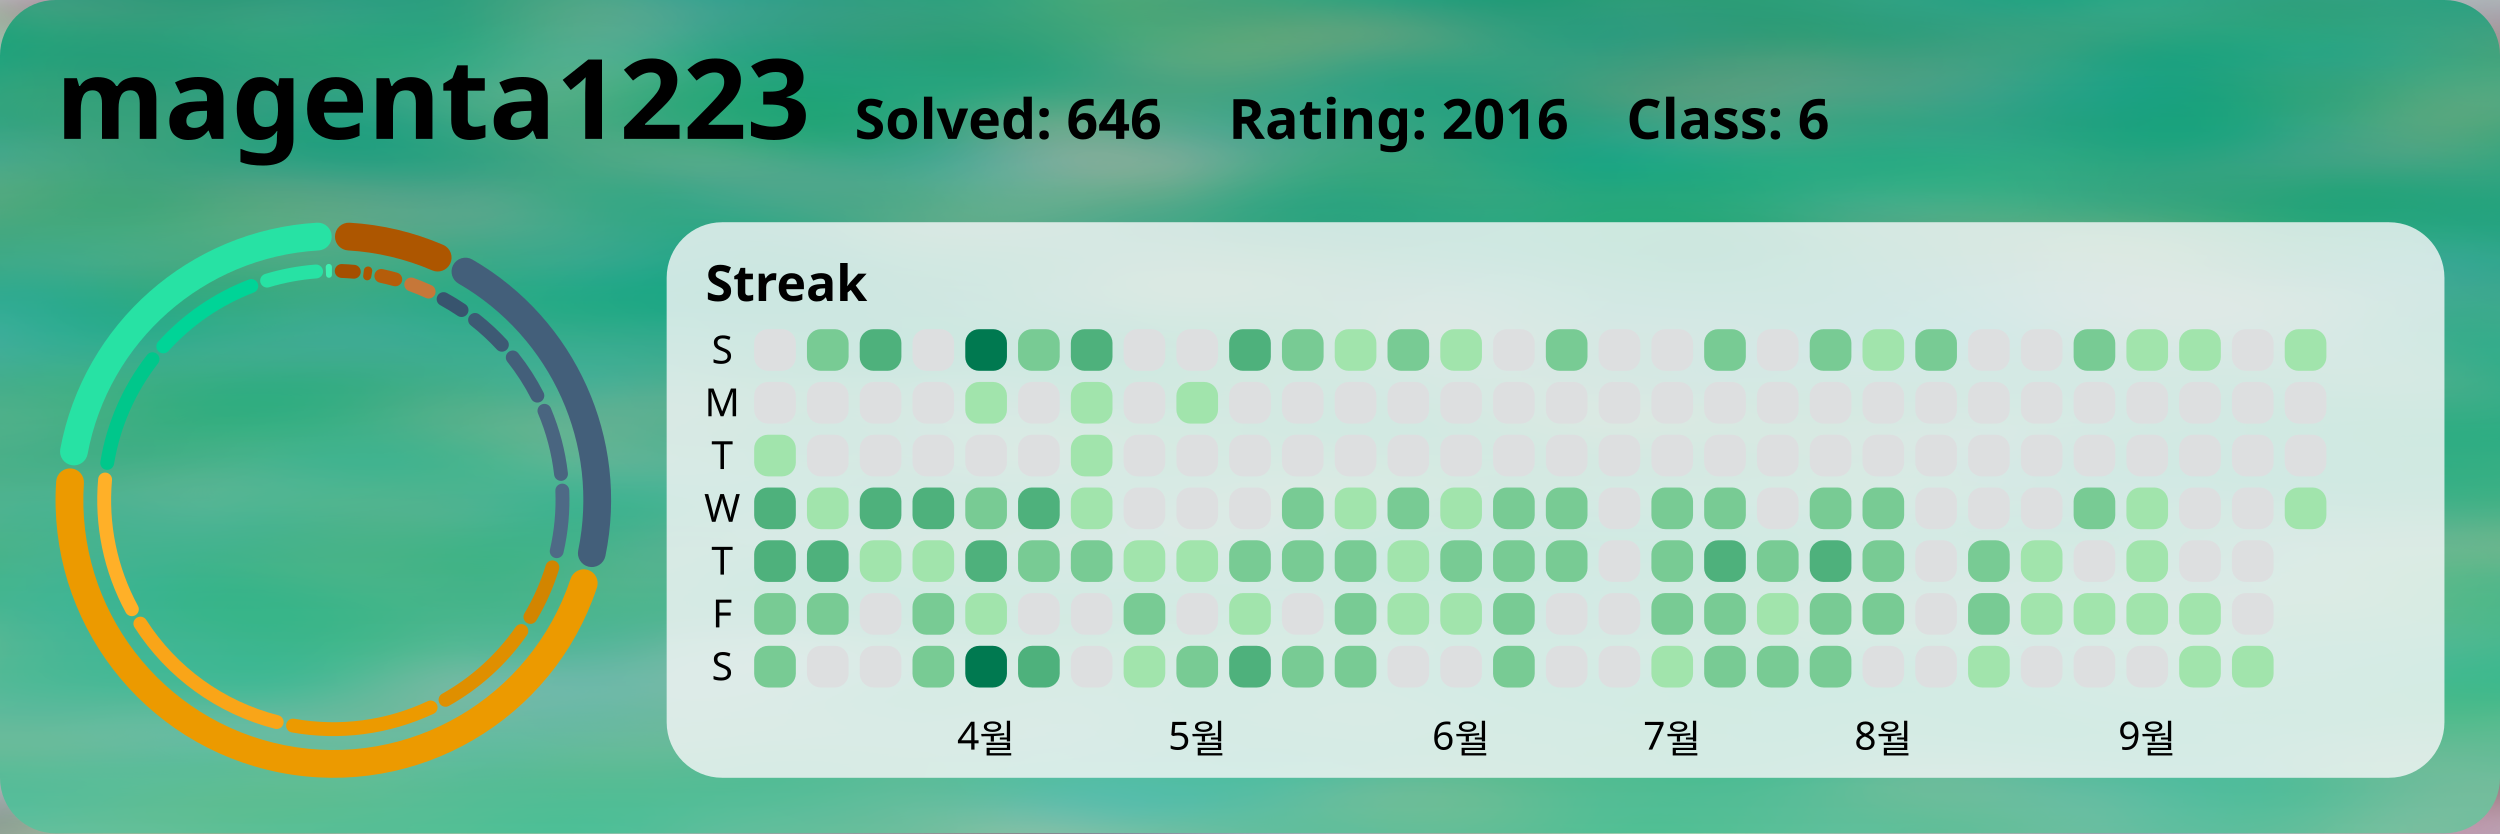
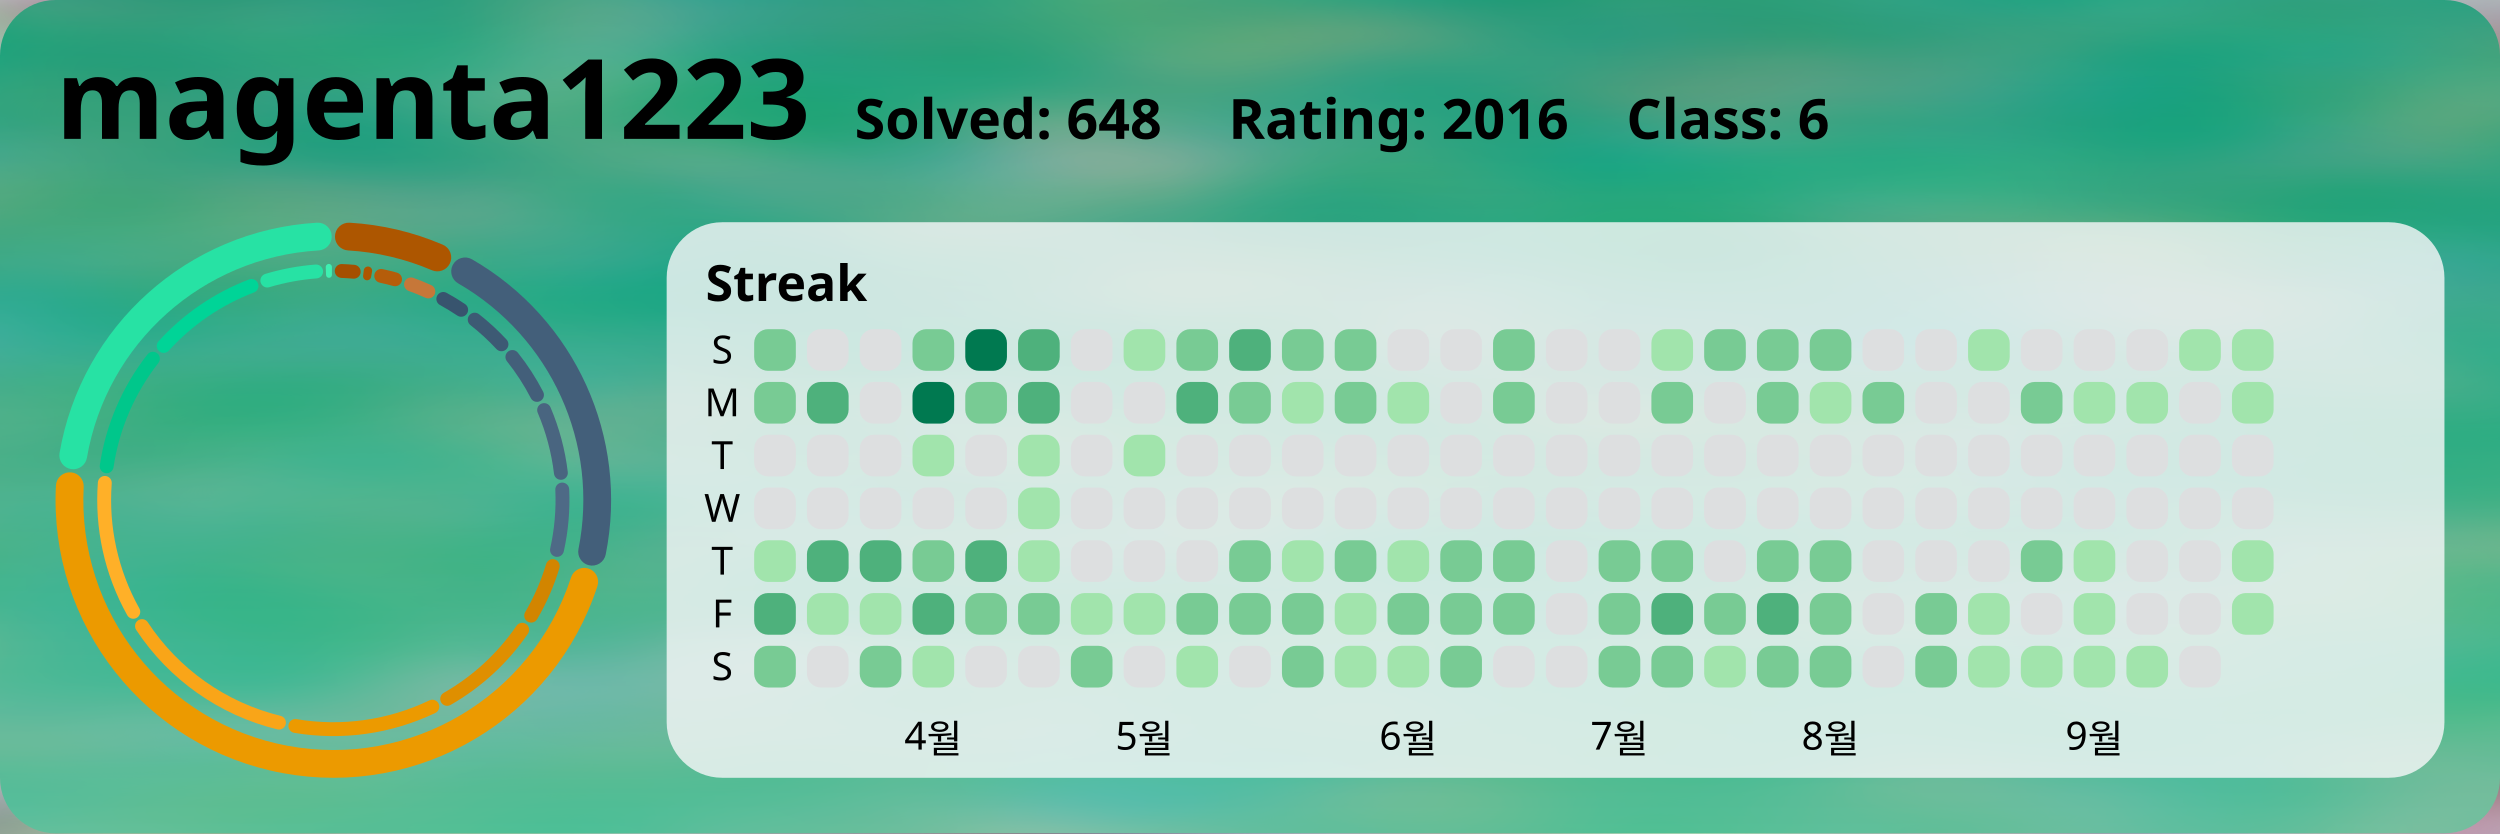
<svg xmlns="http://www.w3.org/2000/svg" id="svg" width="2700" height="900">
  <defs>
    <linearGradient id="ffflux-gradient" gradientTransform="rotate(360, 0.5, 0.5)" x1="50%" y1="0%" x2="50%" y2="100%">
      <stop id="stop1" stop-color="#00C78B" stop-opacity="1" offset="0%" />
      <stop id="stop2" stop-color="#51FDBD" stop-opacity="1" offset="100%" />
    </linearGradient>
    <filter id="ffflux-filter" x="-20%" y="-20%" width="140%" height="140%" filterUnits="objectBoundingBox" primitiveUnits="userSpaceOnUse" color-interpolation-filters="sRGB">
      <feTurbulence type="fractalNoise" baseFrequency="0.002 0.007" numOctaves="2" seed="2" stitchTiles="stitch" x="0%" y="0%" width="100%" height="100%" result="turbulence" />
      <feGaussianBlur stdDeviation="0 0" x="0%" y="0%" width="100%" height="100%" in="turbulence" edgeMode="duplicate" result="blur" />
      <feBlend mode="screen" x="0%" y="0%" width="100%" height="100%" in="SourceGraphic" in2="blur" result="blend" />
      <feComponentTransfer>
        <feFuncR type="linear" slope="0.75" />
        <feFuncG type="linear" slope="0.75" />
        <feFuncB type="linear" slope="0.75" />
      </feComponentTransfer>
    </filter>
  </defs>
  <rect width="2700" height="900" fill="url(#ffflux-gradient)" filter="url(#ffflux-filter)" rx="60" ry="60" />
  <text x="60" y="150" style="font-size: 120px; color: black; font-family: &quot;Noto Sans&quot;, sans-serif; font-weight: bold;">magenta1223</text>
-   <text x="922.984" y="150" style="font-size: 60px; color: black; font-family: &quot;Noto Sans&quot;, sans-serif; font-weight: bold;">Solved: 646</text>
+   <text x="922.984" y="150" style="font-size: 60px; color: black; font-family: &quot;Noto Sans&quot;, sans-serif; font-weight: bold;">Solved: 648</text>
  <text x="1326.672" y="150" style="font-size: 60px; color: black; font-family: &quot;Noto Sans&quot;, sans-serif; font-weight: bold;">Rating: 2016</text>
  <text x="1756.453" y="150" style="font-size: 60px; color: black; font-family: &quot;Noto Sans&quot;, sans-serif; font-weight: bold;">Class: 6</text>
  <g transform="translate(360,540)">
    <path d="M0,-255L0,-240Z" fill="#9D4900" />
-     <path d="M1.528,-247.335A7.5,7.5,0,0,1,9.302,-254.83A255,255,0,0,1,22.809,-253.978A7.5,7.5,0,0,1,29.579,-245.565L29.579,-245.565A7.5,7.5,0,0,1,21.467,-239.038A240,240,0,0,0,8.754,-239.84A7.5,7.5,0,0,1,1.528,-247.335Z" fill="#A54F00" />
-     <path d="M32.994,-248.205A4.543,4.543,0,1,1,41.974,-246.845L40.922,-240.877A4.396,4.396,0,0,1,32.232,-242.193Z" fill="#AD5600" />
-     <path d="M44.454,-243.312A7.5,7.5,0,0,1,53.411,-249.344A255,255,0,0,1,68.949,-245.502A7.5,7.5,0,0,1,74.063,-235.991L74.063,-235.991A7.5,7.5,0,0,1,64.893,-231.06A240,240,0,0,0,50.269,-234.676A7.5,7.5,0,0,1,44.454,-243.312Z" fill="#B55D0A" />
-     <path d="M76.973,-235.058A7.5,7.5,0,0,1,86.664,-239.822A255,255,0,0,1,106.055,-231.899A7.5,7.5,0,0,1,109.638,-221.713L109.638,-221.713A7.5,7.5,0,0,1,99.817,-218.258A240,240,0,0,0,81.566,-225.714A7.5,7.5,0,0,1,76.973,-235.058Z" fill="#C67739" />
-     <path d="M112.369,-220.341A7.5,7.5,0,0,1,122.68,-223.55A255,255,0,0,1,142.671,-211.353A7.5,7.5,0,0,1,144.533,-200.717L144.533,-200.717A7.5,7.5,0,0,1,134.278,-198.921A240,240,0,0,0,115.463,-210.4A7.5,7.5,0,0,1,112.369,-220.341Z" fill="#38546E" />
-     <path d="M147.002,-198.916A7.5,7.5,0,0,1,157.699,-200.389A255,255,0,0,1,187.566,-172.754A7.5,7.5,0,0,1,186.926,-161.975L186.926,-161.975A7.5,7.5,0,0,1,176.533,-162.592A240,240,0,0,0,148.423,-188.602A7.5,7.5,0,0,1,147.002,-198.916Z" fill="#3D5A74" />
-     <path d="M188.913,-159.653A7.5,7.5,0,0,1,199.662,-158.62A255,255,0,0,1,227.024,-116.126A7.5,7.5,0,0,1,223.516,-105.913L223.516,-105.913A7.5,7.5,0,0,1,213.669,-109.295A240,240,0,0,0,187.917,-149.289A7.5,7.5,0,0,1,188.913,-159.653Z" fill="#435F7A" />
-     <path d="M224.808,-103.144A7.5,7.5,0,0,1,234.886,-99.266A255,255,0,0,1,253.343,-29.021A7.5,7.5,0,0,1,246.473,-20.69L246.473,-20.69A7.5,7.5,0,0,1,238.441,-27.314A240,240,0,0,0,221.069,-93.427A7.5,7.5,0,0,1,224.808,-103.144Z" fill="#496580" />
-     <path d="M246.71,-17.643A7.5,7.5,0,0,1,254.785,-10.474A255,255,0,0,1,248.555,56.97A7.5,7.5,0,0,1,239.303,62.539L239.303,62.539A7.5,7.5,0,0,1,233.934,53.619A240,240,0,0,0,239.797,-9.858A7.5,7.5,0,0,1,246.71,-17.643Z" fill="#4E6A86" />
-     <path d="M238.512,65.491A7.5,7.5,0,0,1,243.74,74.94A255,255,0,0,1,219.291,130.14A7.5,7.5,0,0,1,208.781,132.618L208.781,132.618A7.5,7.5,0,0,1,206.392,122.485A240,240,0,0,0,229.402,70.531A7.5,7.5,0,0,1,238.512,65.491Z" fill="#D28500" />
-     <path d="M207.127,135.188A7.5,7.5,0,0,1,209.22,145.781A255,255,0,0,1,124.842,222.35A7.5,7.5,0,0,1,114.5,219.241L114.5,219.241A7.5,7.5,0,0,1,117.498,209.271A240,240,0,0,0,196.913,137.206A7.5,7.5,0,0,1,207.127,135.188Z" fill="#DF8F00" />
-     <path d="M111.783,220.639A7.5,7.5,0,0,1,108.299,230.86A255,255,0,0,1,-44.858,251.023A7.5,7.5,0,0,1,-50.869,242.053L-50.869,242.053A7.5,7.5,0,0,1,-42.219,236.257A240,240,0,0,0,101.929,217.28A7.5,7.5,0,0,1,111.783,220.639Z" fill="#EC9A00" />
-     <path d="M-53.855,241.406A7.5,7.5,0,0,1,-63.039,247.085A255,255,0,0,1,-214.715,137.559A7.5,7.5,0,0,1,-212.213,127.054L-212.213,127.054A7.5,7.5,0,0,1,-202.085,129.467A240,240,0,0,0,-59.331,232.551A7.5,7.5,0,0,1,-53.855,241.406Z" fill="#F9A518" />
-     <path d="M-213.766,124.423A7.5,7.5,0,0,1,-224.172,121.539A255,255,0,0,1,-253.978,-22.809A7.5,7.5,0,0,1,-245.565,-29.579L-245.565,-29.579A7.5,7.5,0,0,1,-239.038,-21.467A240,240,0,0,0,-210.986,114.39A7.5,7.5,0,0,1,-213.766,124.423Z" fill="#FFB028" />
-     <path d="M-245.181,-32.61A7.5,7.5,0,0,1,-251.639,-41.264A255,255,0,0,1,-201.19,-156.676A7.5,7.5,0,0,1,-190.452,-157.814L-190.452,-157.814A7.5,7.5,0,0,1,-189.356,-147.46A240,240,0,0,0,-236.837,-38.837A7.5,7.5,0,0,1,-245.181,-32.61Z" fill="#00C78B" />
-     <path d="M-188.488,-160.155A7.5,7.5,0,0,1,-189.232,-170.927A255,255,0,0,1,-91.298,-238.096A7.5,7.5,0,0,1,-81.516,-233.521L-81.516,-233.521A7.5,7.5,0,0,1,-85.927,-224.09A240,240,0,0,0,-178.101,-160.873A7.5,7.5,0,0,1,-188.488,-160.155Z" fill="#00D497" />
-     <path d="M-78.625,-234.51A7.5,7.5,0,0,1,-73.697,-244.118A255,255,0,0,1,-19.176,-254.278A7.5,7.5,0,0,1,-11.117,-247.09L-11.117,-247.09A7.5,7.5,0,0,1,-18.048,-239.32A240,240,0,0,0,-69.362,-229.759A7.5,7.5,0,0,1,-78.625,-234.51Z" fill="#27E2A4" />
-     <path d="M-8.229,-251.471A3.352,3.352,0,1,1,-1.528,-251.601L-1.528,-243.142A3.188,3.188,0,0,1,-7.901,-243.018Z" fill="#3EF0B1" />
+     <path d="M1.528,-247.335A7.5,7.5,0,0,1,9.302,-254.83A255,255,0,0,1,22.711,-253.987A7.5,7.5,0,0,1,29.483,-245.576L29.483,-245.576A7.5,7.5,0,0,1,21.375,-239.046A240,240,0,0,0,8.754,-239.84A7.5,7.5,0,0,1,1.528,-247.335Z" fill="#A54F00" />
+     <path d="M32.9,-248.236A4.524,4.524,0,1,1,41.845,-246.886L40.789,-240.881A4.377,4.377,0,0,1,32.136,-242.188Z" fill="#AD5600" />
+     <path d="M44.323,-243.336A7.5,7.5,0,0,1,53.277,-249.372A255,255,0,0,1,68.715,-245.567A7.5,7.5,0,0,1,73.838,-236.062L73.838,-236.062A7.5,7.5,0,0,1,64.673,-231.122A240,240,0,0,0,50.143,-234.703A7.5,7.5,0,0,1,44.323,-243.336Z" fill="#B55D0A" />
+     <path d="M76.748,-235.131A7.5,7.5,0,0,1,86.435,-239.904A255,255,0,0,1,105.723,-232.051A7.5,7.5,0,0,1,109.321,-221.869L109.321,-221.869A7.5,7.5,0,0,1,99.504,-218.401A240,240,0,0,0,81.35,-225.792A7.5,7.5,0,0,1,76.748,-235.131Z" fill="#C67739" />
+     <path d="M112.054,-220.502A7.5,7.5,0,0,1,122.359,-223.726A255,255,0,0,1,142.26,-211.629A7.5,7.5,0,0,1,144.144,-200.997L144.144,-200.997A7.5,7.5,0,0,1,133.892,-199.181A240,240,0,0,0,115.162,-210.565A7.5,7.5,0,0,1,112.054,-220.502Z" fill="#38546E" />
+     <path d="M146.616,-199.2A7.5,7.5,0,0,1,157.311,-200.695A255,255,0,0,1,187.107,-173.251A7.5,7.5,0,0,1,186.495,-162.47L186.495,-162.47A7.5,7.5,0,0,1,176.101,-163.06A240,240,0,0,0,148.057,-188.889A7.5,7.5,0,0,1,146.616,-199.2Z" fill="#3D5A74" />
+     <path d="M188.488,-160.154A7.5,7.5,0,0,1,199.24,-159.149A255,255,0,0,1,226.617,-116.918A7.5,7.5,0,0,1,223.145,-106.693L223.145,-106.693A7.5,7.5,0,0,1,213.287,-110.04A240,240,0,0,0,187.52,-149.788A7.5,7.5,0,0,1,188.488,-160.154Z" fill="#435F7A" />
+     <path d="M224.446,-103.928A7.5,7.5,0,0,1,234.538,-100.085A255,255,0,0,1,253.207,-30.185A7.5,7.5,0,0,1,246.375,-21.822L246.375,-21.822A7.5,7.5,0,0,1,238.313,-28.409A240,240,0,0,0,220.741,-94.198A7.5,7.5,0,0,1,224.446,-103.928Z" fill="#496580" />
+     <path d="M246.626,-18.777A7.5,7.5,0,0,1,254.734,-11.644A255,255,0,0,1,248.872,55.568A7.5,7.5,0,0,1,239.652,61.189L239.652,61.189A7.5,7.5,0,0,1,234.232,52.299A240,240,0,0,0,239.75,-10.959A7.5,7.5,0,0,1,246.626,-18.777Z" fill="#4E6A86" />
+     <path d="M238.878,64.145A7.5,7.5,0,0,1,244.158,73.564A255,255,0,0,1,220.144,128.691A7.5,7.5,0,0,1,209.651,131.239L209.651,131.239A7.5,7.5,0,0,1,207.195,121.121A240,240,0,0,0,229.796,69.237A7.5,7.5,0,0,1,238.878,64.145Z" fill="#D28500" />
+     <path d="M208.013,133.819A7.5,7.5,0,0,1,210.176,144.398A255,255,0,0,1,126.662,221.318A7.5,7.5,0,0,1,116.295,218.294L116.295,218.294A7.5,7.5,0,0,1,119.211,208.3A240,240,0,0,0,197.813,135.904A7.5,7.5,0,0,1,208.013,133.819Z" fill="#DF8F00" />
+     <path d="M113.59,219.715A7.5,7.5,0,0,1,110.189,229.964A255,255,0,0,1,-42.264,251.473A7.5,7.5,0,0,1,-48.367,242.565L-48.367,242.565A7.5,7.5,0,0,1,-39.778,236.681A240,240,0,0,0,103.708,216.436A7.5,7.5,0,0,1,113.59,219.715Z" fill="#EC9A00" />
+     <path d="M-51.36,241.949A7.5,7.5,0,0,1,-60.485,247.723A255,255,0,0,1,-212.929,140.308A7.5,7.5,0,0,1,-210.561,129.773L-210.561,129.773A7.5,7.5,0,0,1,-200.403,132.055A240,240,0,0,0,-56.927,233.151A7.5,7.5,0,0,1,-51.36,241.949Z" fill="#F9A518" />
+     <path d="M-212.149,127.161A7.5,7.5,0,0,1,-222.591,124.412A255,255,0,0,1,-254.289,-19.026A7.5,7.5,0,0,1,-245.978,-25.92L-245.978,-25.92A7.5,7.5,0,0,1,-239.331,-17.906A240,240,0,0,0,-209.497,117.093A7.5,7.5,0,0,1,-212.149,127.161Z" fill="#FFB028" />
+     <path d="M-245.639,-28.957A7.5,7.5,0,0,1,-252.226,-37.514A255,255,0,0,1,-200.769,-157.216A7.5,7.5,0,0,1,-190.028,-158.324L-190.028,-158.324A7.5,7.5,0,0,1,-188.959,-147.968A240,240,0,0,0,-237.389,-35.307A7.5,7.5,0,0,1,-245.639,-28.957Z" fill="#00C78B" />
+     <path d="M-188.057,-160.66A7.5,7.5,0,0,1,-188.773,-171.435A255,255,0,0,1,-91.056,-238.188A7.5,7.5,0,0,1,-81.28,-233.604L-81.28,-233.604A7.5,7.5,0,0,1,-85.7,-224.177A240,240,0,0,0,-177.669,-161.35A7.5,7.5,0,0,1,-188.057,-160.66Z" fill="#00D497" />
+     <path d="M-78.387,-234.59A7.5,7.5,0,0,1,-73.449,-244.193A255,255,0,0,1,-19.145,-254.28A7.5,7.5,0,0,1,-11.088,-247.091L-11.088,-247.091A7.5,7.5,0,0,1,-18.019,-239.323A240,240,0,0,0,-69.128,-229.829A7.5,7.5,0,0,1,-78.387,-234.59Z" fill="#27E2A4" />
+     <path d="M-8.2,-251.487A3.337,3.337,0,1,1,-1.528,-251.616L-1.528,-243.128A3.173,3.173,0,0,1,-7.872,-243.005Z" fill="#3EF0B1" />
    <path d="M0,-255L0,-240Z" fill="#51FDBD" />
    <path d="M0,-255L0,-240Z" fill="#009EE5" />
    <path d="M0,-255L0,-240Z" fill="#00A9F0" />
    <path d="M0,-255L0,-240Z" fill="#00B4FC" />
    <path d="M0,-255L0,-240Z" fill="#2BBFFF" />
    <path d="M0,-255L0,-240Z" fill="#41CAFF" />
    <path d="M0,-255L0,-240Z" fill="#E0004C" />
    <path d="M0,-255L0,-240Z" fill="#EA0053" />
    <path d="M0,-255L0,-240Z" fill="#F5005A" />
    <path d="M0,-255L0,-240Z" fill="#FF0062" />
    <path d="M0,-255L0,-240Z" fill="#CE3D38" />
-     <path d="M1.761,-284.507A15,15,0,0,1,17.643,-299.481A300,300,0,0,1,118.64,-275.544A15,15,0,0,1,126.113,-255.035L126.113,-255.035A15,15,0,0,1,106.776,-247.99A270,270,0,0,0,15.879,-269.533A15,15,0,0,1,1.761,-284.507Z" fill="#AD5600" />
-     <path d="M129.26,-253.454A15,15,0,0,1,150.173,-259.708A300,300,0,0,1,293.843,60.469A15,15,0,0,1,275.268,71.935L275.268,71.935A15,15,0,0,1,264.458,54.422A270,270,0,0,0,135.156,-233.737A15,15,0,0,1,129.26,-253.454Z" fill="#435F7A" />
-     <path d="M274.357,75.337A15,15,0,0,1,284.71,94.553A300,300,0,0,1,-299.323,-20.147A15,15,0,0,1,-282.471,-34.021L-282.471,-34.021A15,15,0,0,1,-269.39,-18.132A270,270,0,0,0,256.239,85.098A15,15,0,0,1,274.357,75.337Z" fill="#EC9A00" />
-     <path d="M-282.028,-37.515A15,15,0,0,1,-294.887,-55.153A300,300,0,0,1,-17.643,-299.481A15,15,0,0,1,-1.761,-284.507L-1.761,-284.507A15,15,0,0,1,-15.879,-269.533A270,270,0,0,0,-265.398,-49.638A15,15,0,0,1,-282.028,-37.515Z" fill="#27E2A4" />
+     <path d="M1.761,-284.507A15,15,0,0,1,17.643,-299.481A300,300,0,0,1,118.245,-275.714A15,15,0,0,1,125.747,-255.215L125.747,-255.215A15,15,0,0,1,106.421,-248.142A270,270,0,0,0,15.879,-269.533A15,15,0,0,1,1.761,-284.507Z" fill="#AD5600" />
+     <path d="M128.897,-253.639A15,15,0,0,1,149.801,-259.922A300,300,0,0,1,294.179,58.811A15,15,0,0,1,275.669,70.381L275.669,70.381A15,15,0,0,1,264.761,52.93A270,270,0,0,0,134.821,-233.93A15,15,0,0,1,128.897,-253.639Z" fill="#435F7A" />
+     <path d="M274.777,73.789A15,15,0,0,1,285.238,92.946A300,300,0,0,1,-299.589,-15.689A15,15,0,0,1,-282.946,-29.812L-282.946,-29.812A15,15,0,0,1,-269.631,-14.12A270,270,0,0,0,256.715,83.652A15,15,0,0,1,274.777,73.789Z" fill="#EC9A00" />
+     <path d="M-282.555,-33.312A15,15,0,0,1,-295.675,-50.757A300,300,0,0,1,-17.643,-299.481A15,15,0,0,1,-1.761,-284.507L-1.761,-284.507A15,15,0,0,1,-15.879,-269.533A270,270,0,0,0,-266.107,-45.682A15,15,0,0,1,-282.555,-33.312Z" fill="#27E2A4" />
    <path d="M0,-300L0,-270Z" fill="#00B4FC" />
    <path d="M0,-300L0,-270Z" fill="#F5005A" />
  </g>
  <rect transform="translate(720,240)" width="1920" height="600" rx="60" ry="60" style="fill: rgb(247, 248, 249); opacity: 0.8;" />
  <text transform="translate(720,240)" x="42" y="66" style="dominant-baseline: middle; font-size: 54px; color: black; font-family: &quot;Noto Sans&quot;, sans-serif; font-weight: bold;">Streak</text>
  <g transform="translate(780,378)">
    <text x="0" y="0" style="text-anchor: middle; dominant-baseline: middle; font-size: 42px; color: black; font-family: &quot;Noto Sans&quot;, sans-serif;">S</text>
    <text x="0" y="57" style="text-anchor: middle; dominant-baseline: middle; font-size: 42px; color: black; font-family: &quot;Noto Sans&quot;, sans-serif;">M</text>
    <text x="0" y="114" style="text-anchor: middle; dominant-baseline: middle; font-size: 42px; color: black; font-family: &quot;Noto Sans&quot;, sans-serif;">T</text>
    <text x="0" y="171" style="text-anchor: middle; dominant-baseline: middle; font-size: 42px; color: black; font-family: &quot;Noto Sans&quot;, sans-serif;">W</text>
    <text x="0" y="228" style="text-anchor: middle; dominant-baseline: middle; font-size: 42px; color: black; font-family: &quot;Noto Sans&quot;, sans-serif;">T</text>
    <text x="0" y="285" style="text-anchor: middle; dominant-baseline: middle; font-size: 42px; color: black; font-family: &quot;Noto Sans&quot;, sans-serif;">F</text>
    <text x="0" y="342" style="text-anchor: middle; dominant-baseline: middle; font-size: 42px; color: black; font-family: &quot;Noto Sans&quot;, sans-serif;">S</text>
-     <rect rx="15" ry="15" width="45" height="45" fill="#DDDFE0" x="34.5" y="-22.5" />
-     <rect rx="15" ry="15" width="45" height="45" fill="#DDDFE0" x="34.5" y="34.5" />
-     <rect rx="15" ry="15" width="45" height="45" fill="#A1E4AC" x="34.5" y="91.5" />
-     <rect rx="15" ry="15" width="45" height="45" fill="#4EB17C" x="34.5" y="148.5" />
-     <rect rx="15" ry="15" width="45" height="45" fill="#4EB17C" x="34.5" y="205.5" />
-     <rect rx="15" ry="15" width="45" height="45" fill="#78CB94" x="34.5" y="262.5" />
+     <rect rx="15" ry="15" width="45" height="45" fill="#78CB94" x="34.5" y="-22.5" />
+     <rect rx="15" ry="15" width="45" height="45" fill="#78CB94" x="34.5" y="34.5" />
+     <rect rx="15" ry="15" width="45" height="45" fill="#DDDFE0" x="34.5" y="91.5" />
+     <rect rx="15" ry="15" width="45" height="45" fill="#DDDFE0" x="34.5" y="148.5" />
+     <rect rx="15" ry="15" width="45" height="45" fill="#A1E4AC" x="34.5" y="205.5" />
+     <rect rx="15" ry="15" width="45" height="45" fill="#4EB17C" x="34.5" y="262.5" />
    <rect rx="15" ry="15" width="45" height="45" fill="#78CB94" x="34.5" y="319.5" />
-     <rect rx="15" ry="15" width="45" height="45" fill="#78CB94" x="91.5" y="-22.5" />
-     <rect rx="15" ry="15" width="45" height="45" fill="#DDDFE0" x="91.5" y="34.5" />
+     <rect rx="15" ry="15" width="45" height="45" fill="#DDDFE0" x="91.5" y="-22.5" />
+     <rect rx="15" ry="15" width="45" height="45" fill="#4EB17C" x="91.5" y="34.5" />
    <rect rx="15" ry="15" width="45" height="45" fill="#DDDFE0" x="91.5" y="91.5" />
-     <rect rx="15" ry="15" width="45" height="45" fill="#A1E4AC" x="91.5" y="148.5" />
+     <rect rx="15" ry="15" width="45" height="45" fill="#DDDFE0" x="91.5" y="148.5" />
    <rect rx="15" ry="15" width="45" height="45" fill="#4EB17C" x="91.5" y="205.5" />
-     <rect rx="15" ry="15" width="45" height="45" fill="#78CB94" x="91.5" y="262.5" />
+     <rect rx="15" ry="15" width="45" height="45" fill="#A1E4AC" x="91.5" y="262.5" />
    <rect rx="15" ry="15" width="45" height="45" fill="#DDDFE0" x="91.5" y="319.5" />
-     <rect rx="15" ry="15" width="45" height="45" fill="#4EB17C" x="148.5" y="-22.5" />
+     <rect rx="15" ry="15" width="45" height="45" fill="#DDDFE0" x="148.5" y="-22.5" />
    <rect rx="15" ry="15" width="45" height="45" fill="#DDDFE0" x="148.5" y="34.5" />
    <rect rx="15" ry="15" width="45" height="45" fill="#DDDFE0" x="148.5" y="91.5" />
-     <rect rx="15" ry="15" width="45" height="45" fill="#4EB17C" x="148.5" y="148.5" />
-     <rect rx="15" ry="15" width="45" height="45" fill="#A1E4AC" x="148.5" y="205.5" />
-     <rect rx="15" ry="15" width="45" height="45" fill="#DDDFE0" x="148.5" y="262.5" />
-     <rect rx="15" ry="15" width="45" height="45" fill="#DDDFE0" x="148.5" y="319.5" />
-     <rect rx="15" ry="15" width="45" height="45" fill="#DDDFE0" x="205.5" y="-22.5" />
-     <rect rx="15" ry="15" width="45" height="45" fill="#DDDFE0" x="205.5" y="34.5" />
-     <rect rx="15" ry="15" width="45" height="45" fill="#DDDFE0" x="205.5" y="91.5" />
-     <rect rx="15" ry="15" width="45" height="45" fill="#4EB17C" x="205.5" y="148.5" />
-     <rect rx="15" ry="15" width="45" height="45" fill="#A1E4AC" x="205.5" y="205.5" />
-     <rect rx="15" ry="15" width="45" height="45" fill="#78CB94" x="205.5" y="262.5" />
-     <rect rx="15" ry="15" width="45" height="45" fill="#78CB94" x="205.5" y="319.5" />
+     <rect rx="15" ry="15" width="45" height="45" fill="#DDDFE0" x="148.5" y="148.5" />
+     <rect rx="15" ry="15" width="45" height="45" fill="#4EB17C" x="148.5" y="205.5" />
+     <rect rx="15" ry="15" width="45" height="45" fill="#A1E4AC" x="148.5" y="262.5" />
+     <rect rx="15" ry="15" width="45" height="45" fill="#78CB94" x="148.5" y="319.5" />
+     <rect rx="15" ry="15" width="45" height="45" fill="#78CB94" x="205.5" y="-22.5" />
+     <rect rx="15" ry="15" width="45" height="45" fill="#007950" x="205.5" y="34.5" />
+     <rect rx="15" ry="15" width="45" height="45" fill="#A1E4AC" x="205.5" y="91.5" />
+     <rect rx="15" ry="15" width="45" height="45" fill="#DDDFE0" x="205.5" y="148.5" />
+     <rect rx="15" ry="15" width="45" height="45" fill="#78CB94" x="205.5" y="205.5" />
+     <rect rx="15" ry="15" width="45" height="45" fill="#4EB17C" x="205.5" y="262.5" />
+     <rect rx="15" ry="15" width="45" height="45" fill="#A1E4AC" x="205.5" y="319.5" />
+     <text x="228" y="399" style="text-anchor: middle; dominant-baseline: hanging; font-size: 42px; color: black; font-family: &quot;Noto Sans&quot;, sans-serif;">4월</text>
    <rect rx="15" ry="15" width="45" height="45" fill="#007950" x="262.5" y="-22.5" />
-     <rect rx="15" ry="15" width="45" height="45" fill="#A1E4AC" x="262.5" y="34.5" />
+     <rect rx="15" ry="15" width="45" height="45" fill="#78CB94" x="262.5" y="34.5" />
    <rect rx="15" ry="15" width="45" height="45" fill="#DDDFE0" x="262.5" y="91.5" />
-     <rect rx="15" ry="15" width="45" height="45" fill="#78CB94" x="262.5" y="148.5" />
+     <rect rx="15" ry="15" width="45" height="45" fill="#DDDFE0" x="262.5" y="148.5" />
    <rect rx="15" ry="15" width="45" height="45" fill="#4EB17C" x="262.5" y="205.5" />
-     <rect rx="15" ry="15" width="45" height="45" fill="#A1E4AC" x="262.5" y="262.5" />
-     <rect rx="15" ry="15" width="45" height="45" fill="#007950" x="262.5" y="319.5" />
-     <text x="285" y="399" style="text-anchor: middle; dominant-baseline: hanging; font-size: 42px; color: black; font-family: &quot;Noto Sans&quot;, sans-serif;">4월</text>
-     <rect rx="15" ry="15" width="45" height="45" fill="#78CB94" x="319.5" y="-22.5" />
-     <rect rx="15" ry="15" width="45" height="45" fill="#DDDFE0" x="319.5" y="34.5" />
-     <rect rx="15" ry="15" width="45" height="45" fill="#DDDFE0" x="319.5" y="91.5" />
-     <rect rx="15" ry="15" width="45" height="45" fill="#4EB17C" x="319.5" y="148.5" />
-     <rect rx="15" ry="15" width="45" height="45" fill="#78CB94" x="319.5" y="205.5" />
-     <rect rx="15" ry="15" width="45" height="45" fill="#DDDFE0" x="319.5" y="262.5" />
-     <rect rx="15" ry="15" width="45" height="45" fill="#4EB17C" x="319.5" y="319.5" />
-     <rect rx="15" ry="15" width="45" height="45" fill="#4EB17C" x="376.5" y="-22.5" />
-     <rect rx="15" ry="15" width="45" height="45" fill="#A1E4AC" x="376.5" y="34.5" />
-     <rect rx="15" ry="15" width="45" height="45" fill="#A1E4AC" x="376.5" y="91.5" />
-     <rect rx="15" ry="15" width="45" height="45" fill="#A1E4AC" x="376.5" y="148.5" />
-     <rect rx="15" ry="15" width="45" height="45" fill="#78CB94" x="376.5" y="205.5" />
-     <rect rx="15" ry="15" width="45" height="45" fill="#DDDFE0" x="376.5" y="262.5" />
-     <rect rx="15" ry="15" width="45" height="45" fill="#DDDFE0" x="376.5" y="319.5" />
-     <rect rx="15" ry="15" width="45" height="45" fill="#DDDFE0" x="433.5" y="-22.5" />
+     <rect rx="15" ry="15" width="45" height="45" fill="#78CB94" x="262.5" y="262.5" />
+     <rect rx="15" ry="15" width="45" height="45" fill="#DDDFE0" x="262.5" y="319.5" />
+     <rect rx="15" ry="15" width="45" height="45" fill="#4EB17C" x="319.5" y="-22.5" />
+     <rect rx="15" ry="15" width="45" height="45" fill="#4EB17C" x="319.5" y="34.5" />
+     <rect rx="15" ry="15" width="45" height="45" fill="#A1E4AC" x="319.5" y="91.5" />
+     <rect rx="15" ry="15" width="45" height="45" fill="#A1E4AC" x="319.5" y="148.5" />
+     <rect rx="15" ry="15" width="45" height="45" fill="#A1E4AC" x="319.5" y="205.5" />
+     <rect rx="15" ry="15" width="45" height="45" fill="#78CB94" x="319.5" y="262.5" />
+     <rect rx="15" ry="15" width="45" height="45" fill="#DDDFE0" x="319.5" y="319.5" />
+     <rect rx="15" ry="15" width="45" height="45" fill="#DDDFE0" x="376.5" y="-22.5" />
+     <rect rx="15" ry="15" width="45" height="45" fill="#DDDFE0" x="376.5" y="34.5" />
+     <rect rx="15" ry="15" width="45" height="45" fill="#DDDFE0" x="376.5" y="91.5" />
+     <rect rx="15" ry="15" width="45" height="45" fill="#DDDFE0" x="376.5" y="148.5" />
+     <rect rx="15" ry="15" width="45" height="45" fill="#DDDFE0" x="376.5" y="205.5" />
+     <rect rx="15" ry="15" width="45" height="45" fill="#A1E4AC" x="376.5" y="262.5" />
+     <rect rx="15" ry="15" width="45" height="45" fill="#78CB94" x="376.5" y="319.5" />
+     <rect rx="15" ry="15" width="45" height="45" fill="#A1E4AC" x="433.5" y="-22.5" />
    <rect rx="15" ry="15" width="45" height="45" fill="#DDDFE0" x="433.5" y="34.5" />
-     <rect rx="15" ry="15" width="45" height="45" fill="#DDDFE0" x="433.5" y="91.5" />
+     <rect rx="15" ry="15" width="45" height="45" fill="#A1E4AC" x="433.5" y="91.5" />
    <rect rx="15" ry="15" width="45" height="45" fill="#DDDFE0" x="433.5" y="148.5" />
-     <rect rx="15" ry="15" width="45" height="45" fill="#A1E4AC" x="433.5" y="205.5" />
-     <rect rx="15" ry="15" width="45" height="45" fill="#78CB94" x="433.5" y="262.5" />
-     <rect rx="15" ry="15" width="45" height="45" fill="#A1E4AC" x="433.5" y="319.5" />
-     <rect rx="15" ry="15" width="45" height="45" fill="#DDDFE0" x="490.5" y="-22.5" />
-     <rect rx="15" ry="15" width="45" height="45" fill="#A1E4AC" x="490.5" y="34.5" />
+     <rect rx="15" ry="15" width="45" height="45" fill="#DDDFE0" x="433.5" y="205.5" />
+     <rect rx="15" ry="15" width="45" height="45" fill="#A1E4AC" x="433.5" y="262.5" />
+     <rect rx="15" ry="15" width="45" height="45" fill="#DDDFE0" x="433.5" y="319.5" />
+     <text x="456" y="399" style="text-anchor: middle; dominant-baseline: hanging; font-size: 42px; color: black; font-family: &quot;Noto Sans&quot;, sans-serif;">5월</text>
+     <rect rx="15" ry="15" width="45" height="45" fill="#78CB94" x="490.5" y="-22.5" />
+     <rect rx="15" ry="15" width="45" height="45" fill="#4EB17C" x="490.5" y="34.5" />
    <rect rx="15" ry="15" width="45" height="45" fill="#DDDFE0" x="490.5" y="91.5" />
    <rect rx="15" ry="15" width="45" height="45" fill="#DDDFE0" x="490.5" y="148.5" />
-     <rect rx="15" ry="15" width="45" height="45" fill="#A1E4AC" x="490.5" y="205.5" />
-     <rect rx="15" ry="15" width="45" height="45" fill="#DDDFE0" x="490.5" y="262.5" />
-     <rect rx="15" ry="15" width="45" height="45" fill="#78CB94" x="490.5" y="319.5" />
-     <text x="513" y="399" style="text-anchor: middle; dominant-baseline: hanging; font-size: 42px; color: black; font-family: &quot;Noto Sans&quot;, sans-serif;">5월</text>
+     <rect rx="15" ry="15" width="45" height="45" fill="#DDDFE0" x="490.5" y="205.5" />
+     <rect rx="15" ry="15" width="45" height="45" fill="#78CB94" x="490.5" y="262.5" />
+     <rect rx="15" ry="15" width="45" height="45" fill="#A1E4AC" x="490.5" y="319.5" />
    <rect rx="15" ry="15" width="45" height="45" fill="#4EB17C" x="547.5" y="-22.5" />
-     <rect rx="15" ry="15" width="45" height="45" fill="#DDDFE0" x="547.5" y="34.5" />
+     <rect rx="15" ry="15" width="45" height="45" fill="#78CB94" x="547.5" y="34.5" />
    <rect rx="15" ry="15" width="45" height="45" fill="#DDDFE0" x="547.5" y="91.5" />
    <rect rx="15" ry="15" width="45" height="45" fill="#DDDFE0" x="547.5" y="148.5" />
    <rect rx="15" ry="15" width="45" height="45" fill="#78CB94" x="547.5" y="205.5" />
-     <rect rx="15" ry="15" width="45" height="45" fill="#A1E4AC" x="547.5" y="262.5" />
-     <rect rx="15" ry="15" width="45" height="45" fill="#4EB17C" x="547.5" y="319.5" />
+     <rect rx="15" ry="15" width="45" height="45" fill="#78CB94" x="547.5" y="262.5" />
+     <rect rx="15" ry="15" width="45" height="45" fill="#DDDFE0" x="547.5" y="319.5" />
    <rect rx="15" ry="15" width="45" height="45" fill="#78CB94" x="604.5" y="-22.5" />
-     <rect rx="15" ry="15" width="45" height="45" fill="#DDDFE0" x="604.5" y="34.5" />
+     <rect rx="15" ry="15" width="45" height="45" fill="#A1E4AC" x="604.5" y="34.5" />
    <rect rx="15" ry="15" width="45" height="45" fill="#DDDFE0" x="604.5" y="91.5" />
-     <rect rx="15" ry="15" width="45" height="45" fill="#78CB94" x="604.5" y="148.5" />
-     <rect rx="15" ry="15" width="45" height="45" fill="#78CB94" x="604.5" y="205.5" />
-     <rect rx="15" ry="15" width="45" height="45" fill="#DDDFE0" x="604.5" y="262.5" />
+     <rect rx="15" ry="15" width="45" height="45" fill="#DDDFE0" x="604.5" y="148.5" />
+     <rect rx="15" ry="15" width="45" height="45" fill="#A1E4AC" x="604.5" y="205.5" />
+     <rect rx="15" ry="15" width="45" height="45" fill="#78CB94" x="604.5" y="262.5" />
    <rect rx="15" ry="15" width="45" height="45" fill="#78CB94" x="604.5" y="319.5" />
-     <rect rx="15" ry="15" width="45" height="45" fill="#A1E4AC" x="661.5" y="-22.5" />
-     <rect rx="15" ry="15" width="45" height="45" fill="#DDDFE0" x="661.5" y="34.5" />
+     <rect rx="15" ry="15" width="45" height="45" fill="#78CB94" x="661.5" y="-22.5" />
+     <rect rx="15" ry="15" width="45" height="45" fill="#78CB94" x="661.5" y="34.5" />
    <rect rx="15" ry="15" width="45" height="45" fill="#DDDFE0" x="661.5" y="91.5" />
-     <rect rx="15" ry="15" width="45" height="45" fill="#A1E4AC" x="661.5" y="148.5" />
+     <rect rx="15" ry="15" width="45" height="45" fill="#DDDFE0" x="661.5" y="148.5" />
    <rect rx="15" ry="15" width="45" height="45" fill="#78CB94" x="661.5" y="205.5" />
-     <rect rx="15" ry="15" width="45" height="45" fill="#78CB94" x="661.5" y="262.5" />
-     <rect rx="15" ry="15" width="45" height="45" fill="#78CB94" x="661.5" y="319.5" />
-     <rect rx="15" ry="15" width="45" height="45" fill="#78CB94" x="718.5" y="-22.5" />
-     <rect rx="15" ry="15" width="45" height="45" fill="#DDDFE0" x="718.5" y="34.5" />
+     <rect rx="15" ry="15" width="45" height="45" fill="#A1E4AC" x="661.5" y="262.5" />
+     <rect rx="15" ry="15" width="45" height="45" fill="#A1E4AC" x="661.5" y="319.5" />
+     <rect rx="15" ry="15" width="45" height="45" fill="#DDDFE0" x="718.5" y="-22.5" />
+     <rect rx="15" ry="15" width="45" height="45" fill="#A1E4AC" x="718.5" y="34.5" />
    <rect rx="15" ry="15" width="45" height="45" fill="#DDDFE0" x="718.5" y="91.5" />
-     <rect rx="15" ry="15" width="45" height="45" fill="#78CB94" x="718.5" y="148.5" />
+     <rect rx="15" ry="15" width="45" height="45" fill="#DDDFE0" x="718.5" y="148.5" />
    <rect rx="15" ry="15" width="45" height="45" fill="#A1E4AC" x="718.5" y="205.5" />
-     <rect rx="15" ry="15" width="45" height="45" fill="#A1E4AC" x="718.5" y="262.5" />
-     <rect rx="15" ry="15" width="45" height="45" fill="#DDDFE0" x="718.5" y="319.5" />
-     <rect rx="15" ry="15" width="45" height="45" fill="#A1E4AC" x="775.5" y="-22.5" />
+     <rect rx="15" ry="15" width="45" height="45" fill="#78CB94" x="718.5" y="262.5" />
+     <rect rx="15" ry="15" width="45" height="45" fill="#A1E4AC" x="718.5" y="319.5" />
+     <text x="741" y="399" style="text-anchor: middle; dominant-baseline: hanging; font-size: 42px; color: black; font-family: &quot;Noto Sans&quot;, sans-serif;">6월</text>
+     <rect rx="15" ry="15" width="45" height="45" fill="#DDDFE0" x="775.5" y="-22.5" />
    <rect rx="15" ry="15" width="45" height="45" fill="#DDDFE0" x="775.5" y="34.5" />
    <rect rx="15" ry="15" width="45" height="45" fill="#DDDFE0" x="775.5" y="91.5" />
-     <rect rx="15" ry="15" width="45" height="45" fill="#A1E4AC" x="775.5" y="148.5" />
+     <rect rx="15" ry="15" width="45" height="45" fill="#DDDFE0" x="775.5" y="148.5" />
    <rect rx="15" ry="15" width="45" height="45" fill="#78CB94" x="775.5" y="205.5" />
-     <rect rx="15" ry="15" width="45" height="45" fill="#A1E4AC" x="775.5" y="262.5" />
-     <rect rx="15" ry="15" width="45" height="45" fill="#DDDFE0" x="775.5" y="319.5" />
-     <text x="798" y="399" style="text-anchor: middle; dominant-baseline: hanging; font-size: 42px; color: black; font-family: &quot;Noto Sans&quot;, sans-serif;">6월</text>
-     <rect rx="15" ry="15" width="45" height="45" fill="#DDDFE0" x="832.5" y="-22.5" />
-     <rect rx="15" ry="15" width="45" height="45" fill="#DDDFE0" x="832.5" y="34.5" />
+     <rect rx="15" ry="15" width="45" height="45" fill="#78CB94" x="775.5" y="262.5" />
+     <rect rx="15" ry="15" width="45" height="45" fill="#78CB94" x="775.5" y="319.5" />
+     <rect rx="15" ry="15" width="45" height="45" fill="#78CB94" x="832.5" y="-22.5" />
+     <rect rx="15" ry="15" width="45" height="45" fill="#78CB94" x="832.5" y="34.5" />
    <rect rx="15" ry="15" width="45" height="45" fill="#DDDFE0" x="832.5" y="91.5" />
-     <rect rx="15" ry="15" width="45" height="45" fill="#78CB94" x="832.5" y="148.5" />
+     <rect rx="15" ry="15" width="45" height="45" fill="#DDDFE0" x="832.5" y="148.5" />
    <rect rx="15" ry="15" width="45" height="45" fill="#78CB94" x="832.5" y="205.5" />
    <rect rx="15" ry="15" width="45" height="45" fill="#78CB94" x="832.5" y="262.5" />
-     <rect rx="15" ry="15" width="45" height="45" fill="#78CB94" x="832.5" y="319.5" />
-     <rect rx="15" ry="15" width="45" height="45" fill="#78CB94" x="889.5" y="-22.5" />
+     <rect rx="15" ry="15" width="45" height="45" fill="#DDDFE0" x="832.5" y="319.5" />
+     <rect rx="15" ry="15" width="45" height="45" fill="#DDDFE0" x="889.5" y="-22.5" />
    <rect rx="15" ry="15" width="45" height="45" fill="#DDDFE0" x="889.5" y="34.5" />
    <rect rx="15" ry="15" width="45" height="45" fill="#DDDFE0" x="889.5" y="91.5" />
-     <rect rx="15" ry="15" width="45" height="45" fill="#78CB94" x="889.5" y="148.5" />
-     <rect rx="15" ry="15" width="45" height="45" fill="#78CB94" x="889.5" y="205.5" />
+     <rect rx="15" ry="15" width="45" height="45" fill="#DDDFE0" x="889.5" y="148.5" />
+     <rect rx="15" ry="15" width="45" height="45" fill="#DDDFE0" x="889.5" y="205.5" />
    <rect rx="15" ry="15" width="45" height="45" fill="#DDDFE0" x="889.5" y="262.5" />
    <rect rx="15" ry="15" width="45" height="45" fill="#DDDFE0" x="889.5" y="319.5" />
    <rect rx="15" ry="15" width="45" height="45" fill="#DDDFE0" x="946.5" y="-22.5" />
    <rect rx="15" ry="15" width="45" height="45" fill="#DDDFE0" x="946.5" y="34.5" />
    <rect rx="15" ry="15" width="45" height="45" fill="#DDDFE0" x="946.5" y="91.5" />
    <rect rx="15" ry="15" width="45" height="45" fill="#DDDFE0" x="946.5" y="148.5" />
-     <rect rx="15" ry="15" width="45" height="45" fill="#DDDFE0" x="946.5" y="205.5" />
-     <rect rx="15" ry="15" width="45" height="45" fill="#DDDFE0" x="946.5" y="262.5" />
-     <rect rx="15" ry="15" width="45" height="45" fill="#DDDFE0" x="946.5" y="319.5" />
-     <rect rx="15" ry="15" width="45" height="45" fill="#DDDFE0" x="1003.5" y="-22.5" />
-     <rect rx="15" ry="15" width="45" height="45" fill="#DDDFE0" x="1003.5" y="34.5" />
+     <rect rx="15" ry="15" width="45" height="45" fill="#78CB94" x="946.5" y="205.5" />
+     <rect rx="15" ry="15" width="45" height="45" fill="#78CB94" x="946.5" y="262.5" />
+     <rect rx="15" ry="15" width="45" height="45" fill="#78CB94" x="946.5" y="319.5" />
+     <text x="969" y="399" style="text-anchor: middle; dominant-baseline: hanging; font-size: 42px; color: black; font-family: &quot;Noto Sans&quot;, sans-serif;">7월</text>
+     <rect rx="15" ry="15" width="45" height="45" fill="#A1E4AC" x="1003.5" y="-22.5" />
+     <rect rx="15" ry="15" width="45" height="45" fill="#78CB94" x="1003.5" y="34.5" />
    <rect rx="15" ry="15" width="45" height="45" fill="#DDDFE0" x="1003.5" y="91.5" />
-     <rect rx="15" ry="15" width="45" height="45" fill="#78CB94" x="1003.5" y="148.5" />
+     <rect rx="15" ry="15" width="45" height="45" fill="#DDDFE0" x="1003.5" y="148.5" />
    <rect rx="15" ry="15" width="45" height="45" fill="#78CB94" x="1003.5" y="205.5" />
-     <rect rx="15" ry="15" width="45" height="45" fill="#78CB94" x="1003.5" y="262.5" />
-     <rect rx="15" ry="15" width="45" height="45" fill="#A1E4AC" x="1003.5" y="319.5" />
-     <text x="1026" y="399" style="text-anchor: middle; dominant-baseline: hanging; font-size: 42px; color: black; font-family: &quot;Noto Sans&quot;, sans-serif;">7월</text>
+     <rect rx="15" ry="15" width="45" height="45" fill="#4EB17C" x="1003.5" y="262.5" />
+     <rect rx="15" ry="15" width="45" height="45" fill="#78CB94" x="1003.5" y="319.5" />
    <rect rx="15" ry="15" width="45" height="45" fill="#78CB94" x="1060.5" y="-22.5" />
    <rect rx="15" ry="15" width="45" height="45" fill="#DDDFE0" x="1060.5" y="34.5" />
    <rect rx="15" ry="15" width="45" height="45" fill="#DDDFE0" x="1060.5" y="91.5" />
-     <rect rx="15" ry="15" width="45" height="45" fill="#78CB94" x="1060.5" y="148.5" />
-     <rect rx="15" ry="15" width="45" height="45" fill="#4EB17C" x="1060.5" y="205.5" />
+     <rect rx="15" ry="15" width="45" height="45" fill="#DDDFE0" x="1060.5" y="148.5" />
+     <rect rx="15" ry="15" width="45" height="45" fill="#DDDFE0" x="1060.5" y="205.5" />
    <rect rx="15" ry="15" width="45" height="45" fill="#78CB94" x="1060.5" y="262.5" />
-     <rect rx="15" ry="15" width="45" height="45" fill="#78CB94" x="1060.5" y="319.5" />
-     <rect rx="15" ry="15" width="45" height="45" fill="#DDDFE0" x="1117.5" y="-22.5" />
-     <rect rx="15" ry="15" width="45" height="45" fill="#DDDFE0" x="1117.5" y="34.5" />
+     <rect rx="15" ry="15" width="45" height="45" fill="#A1E4AC" x="1060.5" y="319.5" />
+     <rect rx="15" ry="15" width="45" height="45" fill="#78CB94" x="1117.5" y="-22.5" />
+     <rect rx="15" ry="15" width="45" height="45" fill="#78CB94" x="1117.5" y="34.5" />
    <rect rx="15" ry="15" width="45" height="45" fill="#DDDFE0" x="1117.5" y="91.5" />
    <rect rx="15" ry="15" width="45" height="45" fill="#DDDFE0" x="1117.5" y="148.5" />
    <rect rx="15" ry="15" width="45" height="45" fill="#78CB94" x="1117.5" y="205.5" />
-     <rect rx="15" ry="15" width="45" height="45" fill="#A1E4AC" x="1117.5" y="262.5" />
+     <rect rx="15" ry="15" width="45" height="45" fill="#4EB17C" x="1117.5" y="262.5" />
    <rect rx="15" ry="15" width="45" height="45" fill="#78CB94" x="1117.5" y="319.5" />
    <rect rx="15" ry="15" width="45" height="45" fill="#78CB94" x="1174.5" y="-22.5" />
-     <rect rx="15" ry="15" width="45" height="45" fill="#DDDFE0" x="1174.5" y="34.5" />
+     <rect rx="15" ry="15" width="45" height="45" fill="#A1E4AC" x="1174.5" y="34.5" />
    <rect rx="15" ry="15" width="45" height="45" fill="#DDDFE0" x="1174.5" y="91.5" />
-     <rect rx="15" ry="15" width="45" height="45" fill="#78CB94" x="1174.5" y="148.5" />
-     <rect rx="15" ry="15" width="45" height="45" fill="#4EB17C" x="1174.5" y="205.5" />
+     <rect rx="15" ry="15" width="45" height="45" fill="#DDDFE0" x="1174.5" y="148.5" />
+     <rect rx="15" ry="15" width="45" height="45" fill="#78CB94" x="1174.5" y="205.5" />
    <rect rx="15" ry="15" width="45" height="45" fill="#78CB94" x="1174.5" y="262.5" />
    <rect rx="15" ry="15" width="45" height="45" fill="#78CB94" x="1174.5" y="319.5" />
-     <rect rx="15" ry="15" width="45" height="45" fill="#A1E4AC" x="1231.5" y="-22.5" />
-     <rect rx="15" ry="15" width="45" height="45" fill="#DDDFE0" x="1231.5" y="34.5" />
+     <text x="1197" y="399" style="text-anchor: middle; dominant-baseline: hanging; font-size: 42px; color: black; font-family: &quot;Noto Sans&quot;, sans-serif;">8월</text>
+     <rect rx="15" ry="15" width="45" height="45" fill="#DDDFE0" x="1231.5" y="-22.5" />
+     <rect rx="15" ry="15" width="45" height="45" fill="#78CB94" x="1231.5" y="34.5" />
    <rect rx="15" ry="15" width="45" height="45" fill="#DDDFE0" x="1231.5" y="91.5" />
-     <rect rx="15" ry="15" width="45" height="45" fill="#78CB94" x="1231.5" y="148.5" />
-     <rect rx="15" ry="15" width="45" height="45" fill="#78CB94" x="1231.5" y="205.5" />
-     <rect rx="15" ry="15" width="45" height="45" fill="#78CB94" x="1231.5" y="262.5" />
+     <rect rx="15" ry="15" width="45" height="45" fill="#DDDFE0" x="1231.5" y="148.5" />
+     <rect rx="15" ry="15" width="45" height="45" fill="#DDDFE0" x="1231.5" y="205.5" />
+     <rect rx="15" ry="15" width="45" height="45" fill="#DDDFE0" x="1231.5" y="262.5" />
    <rect rx="15" ry="15" width="45" height="45" fill="#DDDFE0" x="1231.5" y="319.5" />
-     <text x="1254" y="399" style="text-anchor: middle; dominant-baseline: hanging; font-size: 42px; color: black; font-family: &quot;Noto Sans&quot;, sans-serif;">8월</text>
-     <rect rx="15" ry="15" width="45" height="45" fill="#78CB94" x="1288.5" y="-22.5" />
+     <rect rx="15" ry="15" width="45" height="45" fill="#DDDFE0" x="1288.5" y="-22.5" />
    <rect rx="15" ry="15" width="45" height="45" fill="#DDDFE0" x="1288.5" y="34.5" />
    <rect rx="15" ry="15" width="45" height="45" fill="#DDDFE0" x="1288.5" y="91.5" />
    <rect rx="15" ry="15" width="45" height="45" fill="#DDDFE0" x="1288.5" y="148.5" />
    <rect rx="15" ry="15" width="45" height="45" fill="#DDDFE0" x="1288.5" y="205.5" />
-     <rect rx="15" ry="15" width="45" height="45" fill="#DDDFE0" x="1288.5" y="262.5" />
-     <rect rx="15" ry="15" width="45" height="45" fill="#DDDFE0" x="1288.5" y="319.5" />
-     <rect rx="15" ry="15" width="45" height="45" fill="#DDDFE0" x="1345.5" y="-22.5" />
+     <rect rx="15" ry="15" width="45" height="45" fill="#78CB94" x="1288.5" y="262.5" />
+     <rect rx="15" ry="15" width="45" height="45" fill="#78CB94" x="1288.5" y="319.5" />
+     <rect rx="15" ry="15" width="45" height="45" fill="#A1E4AC" x="1345.5" y="-22.5" />
    <rect rx="15" ry="15" width="45" height="45" fill="#DDDFE0" x="1345.5" y="34.5" />
    <rect rx="15" ry="15" width="45" height="45" fill="#DDDFE0" x="1345.5" y="91.5" />
    <rect rx="15" ry="15" width="45" height="45" fill="#DDDFE0" x="1345.5" y="148.5" />
-     <rect rx="15" ry="15" width="45" height="45" fill="#78CB94" x="1345.5" y="205.5" />
-     <rect rx="15" ry="15" width="45" height="45" fill="#78CB94" x="1345.5" y="262.5" />
+     <rect rx="15" ry="15" width="45" height="45" fill="#DDDFE0" x="1345.5" y="205.5" />
+     <rect rx="15" ry="15" width="45" height="45" fill="#A1E4AC" x="1345.5" y="262.5" />
    <rect rx="15" ry="15" width="45" height="45" fill="#A1E4AC" x="1345.5" y="319.5" />
    <rect rx="15" ry="15" width="45" height="45" fill="#DDDFE0" x="1402.5" y="-22.5" />
-     <rect rx="15" ry="15" width="45" height="45" fill="#DDDFE0" x="1402.5" y="34.5" />
+     <rect rx="15" ry="15" width="45" height="45" fill="#78CB94" x="1402.5" y="34.5" />
    <rect rx="15" ry="15" width="45" height="45" fill="#DDDFE0" x="1402.5" y="91.5" />
    <rect rx="15" ry="15" width="45" height="45" fill="#DDDFE0" x="1402.5" y="148.5" />
-     <rect rx="15" ry="15" width="45" height="45" fill="#A1E4AC" x="1402.5" y="205.5" />
-     <rect rx="15" ry="15" width="45" height="45" fill="#A1E4AC" x="1402.5" y="262.5" />
-     <rect rx="15" ry="15" width="45" height="45" fill="#DDDFE0" x="1402.5" y="319.5" />
-     <rect rx="15" ry="15" width="45" height="45" fill="#78CB94" x="1459.5" y="-22.5" />
-     <rect rx="15" ry="15" width="45" height="45" fill="#DDDFE0" x="1459.5" y="34.5" />
+     <rect rx="15" ry="15" width="45" height="45" fill="#78CB94" x="1402.5" y="205.5" />
+     <rect rx="15" ry="15" width="45" height="45" fill="#DDDFE0" x="1402.5" y="262.5" />
+     <rect rx="15" ry="15" width="45" height="45" fill="#A1E4AC" x="1402.5" y="319.5" />
+     <rect rx="15" ry="15" width="45" height="45" fill="#DDDFE0" x="1459.5" y="-22.5" />
+     <rect rx="15" ry="15" width="45" height="45" fill="#A1E4AC" x="1459.5" y="34.5" />
    <rect rx="15" ry="15" width="45" height="45" fill="#DDDFE0" x="1459.5" y="91.5" />
-     <rect rx="15" ry="15" width="45" height="45" fill="#78CB94" x="1459.5" y="148.5" />
-     <rect rx="15" ry="15" width="45" height="45" fill="#DDDFE0" x="1459.5" y="205.5" />
+     <rect rx="15" ry="15" width="45" height="45" fill="#DDDFE0" x="1459.5" y="148.5" />
+     <rect rx="15" ry="15" width="45" height="45" fill="#A1E4AC" x="1459.5" y="205.5" />
    <rect rx="15" ry="15" width="45" height="45" fill="#A1E4AC" x="1459.5" y="262.5" />
-     <rect rx="15" ry="15" width="45" height="45" fill="#DDDFE0" x="1459.5" y="319.5" />
-     <rect rx="15" ry="15" width="45" height="45" fill="#A1E4AC" x="1516.5" y="-22.5" />
-     <rect rx="15" ry="15" width="45" height="45" fill="#DDDFE0" x="1516.5" y="34.5" />
+     <rect rx="15" ry="15" width="45" height="45" fill="#A1E4AC" x="1459.5" y="319.5" />
+     <text x="1482" y="399" style="text-anchor: middle; dominant-baseline: hanging; font-size: 42px; color: black; font-family: &quot;Noto Sans&quot;, sans-serif;">9월</text>
+     <rect rx="15" ry="15" width="45" height="45" fill="#DDDFE0" x="1516.5" y="-22.5" />
+     <rect rx="15" ry="15" width="45" height="45" fill="#A1E4AC" x="1516.5" y="34.5" />
    <rect rx="15" ry="15" width="45" height="45" fill="#DDDFE0" x="1516.5" y="91.5" />
-     <rect rx="15" ry="15" width="45" height="45" fill="#A1E4AC" x="1516.5" y="148.5" />
-     <rect rx="15" ry="15" width="45" height="45" fill="#A1E4AC" x="1516.5" y="205.5" />
-     <rect rx="15" ry="15" width="45" height="45" fill="#A1E4AC" x="1516.5" y="262.5" />
-     <rect rx="15" ry="15" width="45" height="45" fill="#DDDFE0" x="1516.5" y="319.5" />
-     <text x="1539" y="399" style="text-anchor: middle; dominant-baseline: hanging; font-size: 42px; color: black; font-family: &quot;Noto Sans&quot;, sans-serif;">9월</text>
+     <rect rx="15" ry="15" width="45" height="45" fill="#DDDFE0" x="1516.5" y="148.5" />
+     <rect rx="15" ry="15" width="45" height="45" fill="#DDDFE0" x="1516.5" y="205.5" />
+     <rect rx="15" ry="15" width="45" height="45" fill="#DDDFE0" x="1516.5" y="262.5" />
+     <rect rx="15" ry="15" width="45" height="45" fill="#A1E4AC" x="1516.5" y="319.5" />
    <rect rx="15" ry="15" width="45" height="45" fill="#A1E4AC" x="1573.5" y="-22.5" />
    <rect rx="15" ry="15" width="45" height="45" fill="#DDDFE0" x="1573.5" y="34.5" />
    <rect rx="15" ry="15" width="45" height="45" fill="#DDDFE0" x="1573.5" y="91.5" />
    <rect rx="15" ry="15" width="45" height="45" fill="#DDDFE0" x="1573.5" y="148.5" />
    <rect rx="15" ry="15" width="45" height="45" fill="#DDDFE0" x="1573.5" y="205.5" />
-     <rect rx="15" ry="15" width="45" height="45" fill="#A1E4AC" x="1573.5" y="262.5" />
-     <rect rx="15" ry="15" width="45" height="45" fill="#A1E4AC" x="1573.5" y="319.5" />
-     <rect rx="15" ry="15" width="45" height="45" fill="#DDDFE0" x="1630.5" y="-22.5" />
-     <rect rx="15" ry="15" width="45" height="45" fill="#DDDFE0" x="1630.5" y="34.5" />
+     <rect rx="15" ry="15" width="45" height="45" fill="#DDDFE0" x="1573.5" y="262.5" />
+     <rect rx="15" ry="15" width="45" height="45" fill="#DDDFE0" x="1573.5" y="319.5" />
+     <rect rx="15" ry="15" width="45" height="45" fill="#A1E4AC" x="1630.5" y="-22.5" />
+     <rect rx="15" ry="15" width="45" height="45" fill="#A1E4AC" x="1630.5" y="34.5" />
    <rect rx="15" ry="15" width="45" height="45" fill="#DDDFE0" x="1630.5" y="91.5" />
    <rect rx="15" ry="15" width="45" height="45" fill="#DDDFE0" x="1630.5" y="148.5" />
-     <rect rx="15" ry="15" width="45" height="45" fill="#DDDFE0" x="1630.5" y="205.5" />
-     <rect rx="15" ry="15" width="45" height="45" fill="#DDDFE0" x="1630.5" y="262.5" />
-     <rect rx="15" ry="15" width="45" height="45" fill="#A1E4AC" x="1630.5" y="319.5" />
-     <rect rx="15" ry="15" width="45" height="45" fill="#A1E4AC" x="1687.5" y="-22.5" />
-     <rect rx="15" ry="15" width="45" height="45" fill="#DDDFE0" x="1687.5" y="34.5" />
-     <rect rx="15" ry="15" width="45" height="45" fill="#DDDFE0" x="1687.5" y="91.5" />
-     <rect rx="15" ry="15" width="45" height="45" fill="#A1E4AC" x="1687.5" y="148.5" />
+     <rect rx="15" ry="15" width="45" height="45" fill="#A1E4AC" x="1630.5" y="205.5" />
+     <rect rx="15" ry="15" width="45" height="45" fill="#A1E4AC" x="1630.5" y="262.5" />
  </g>
</svg>
